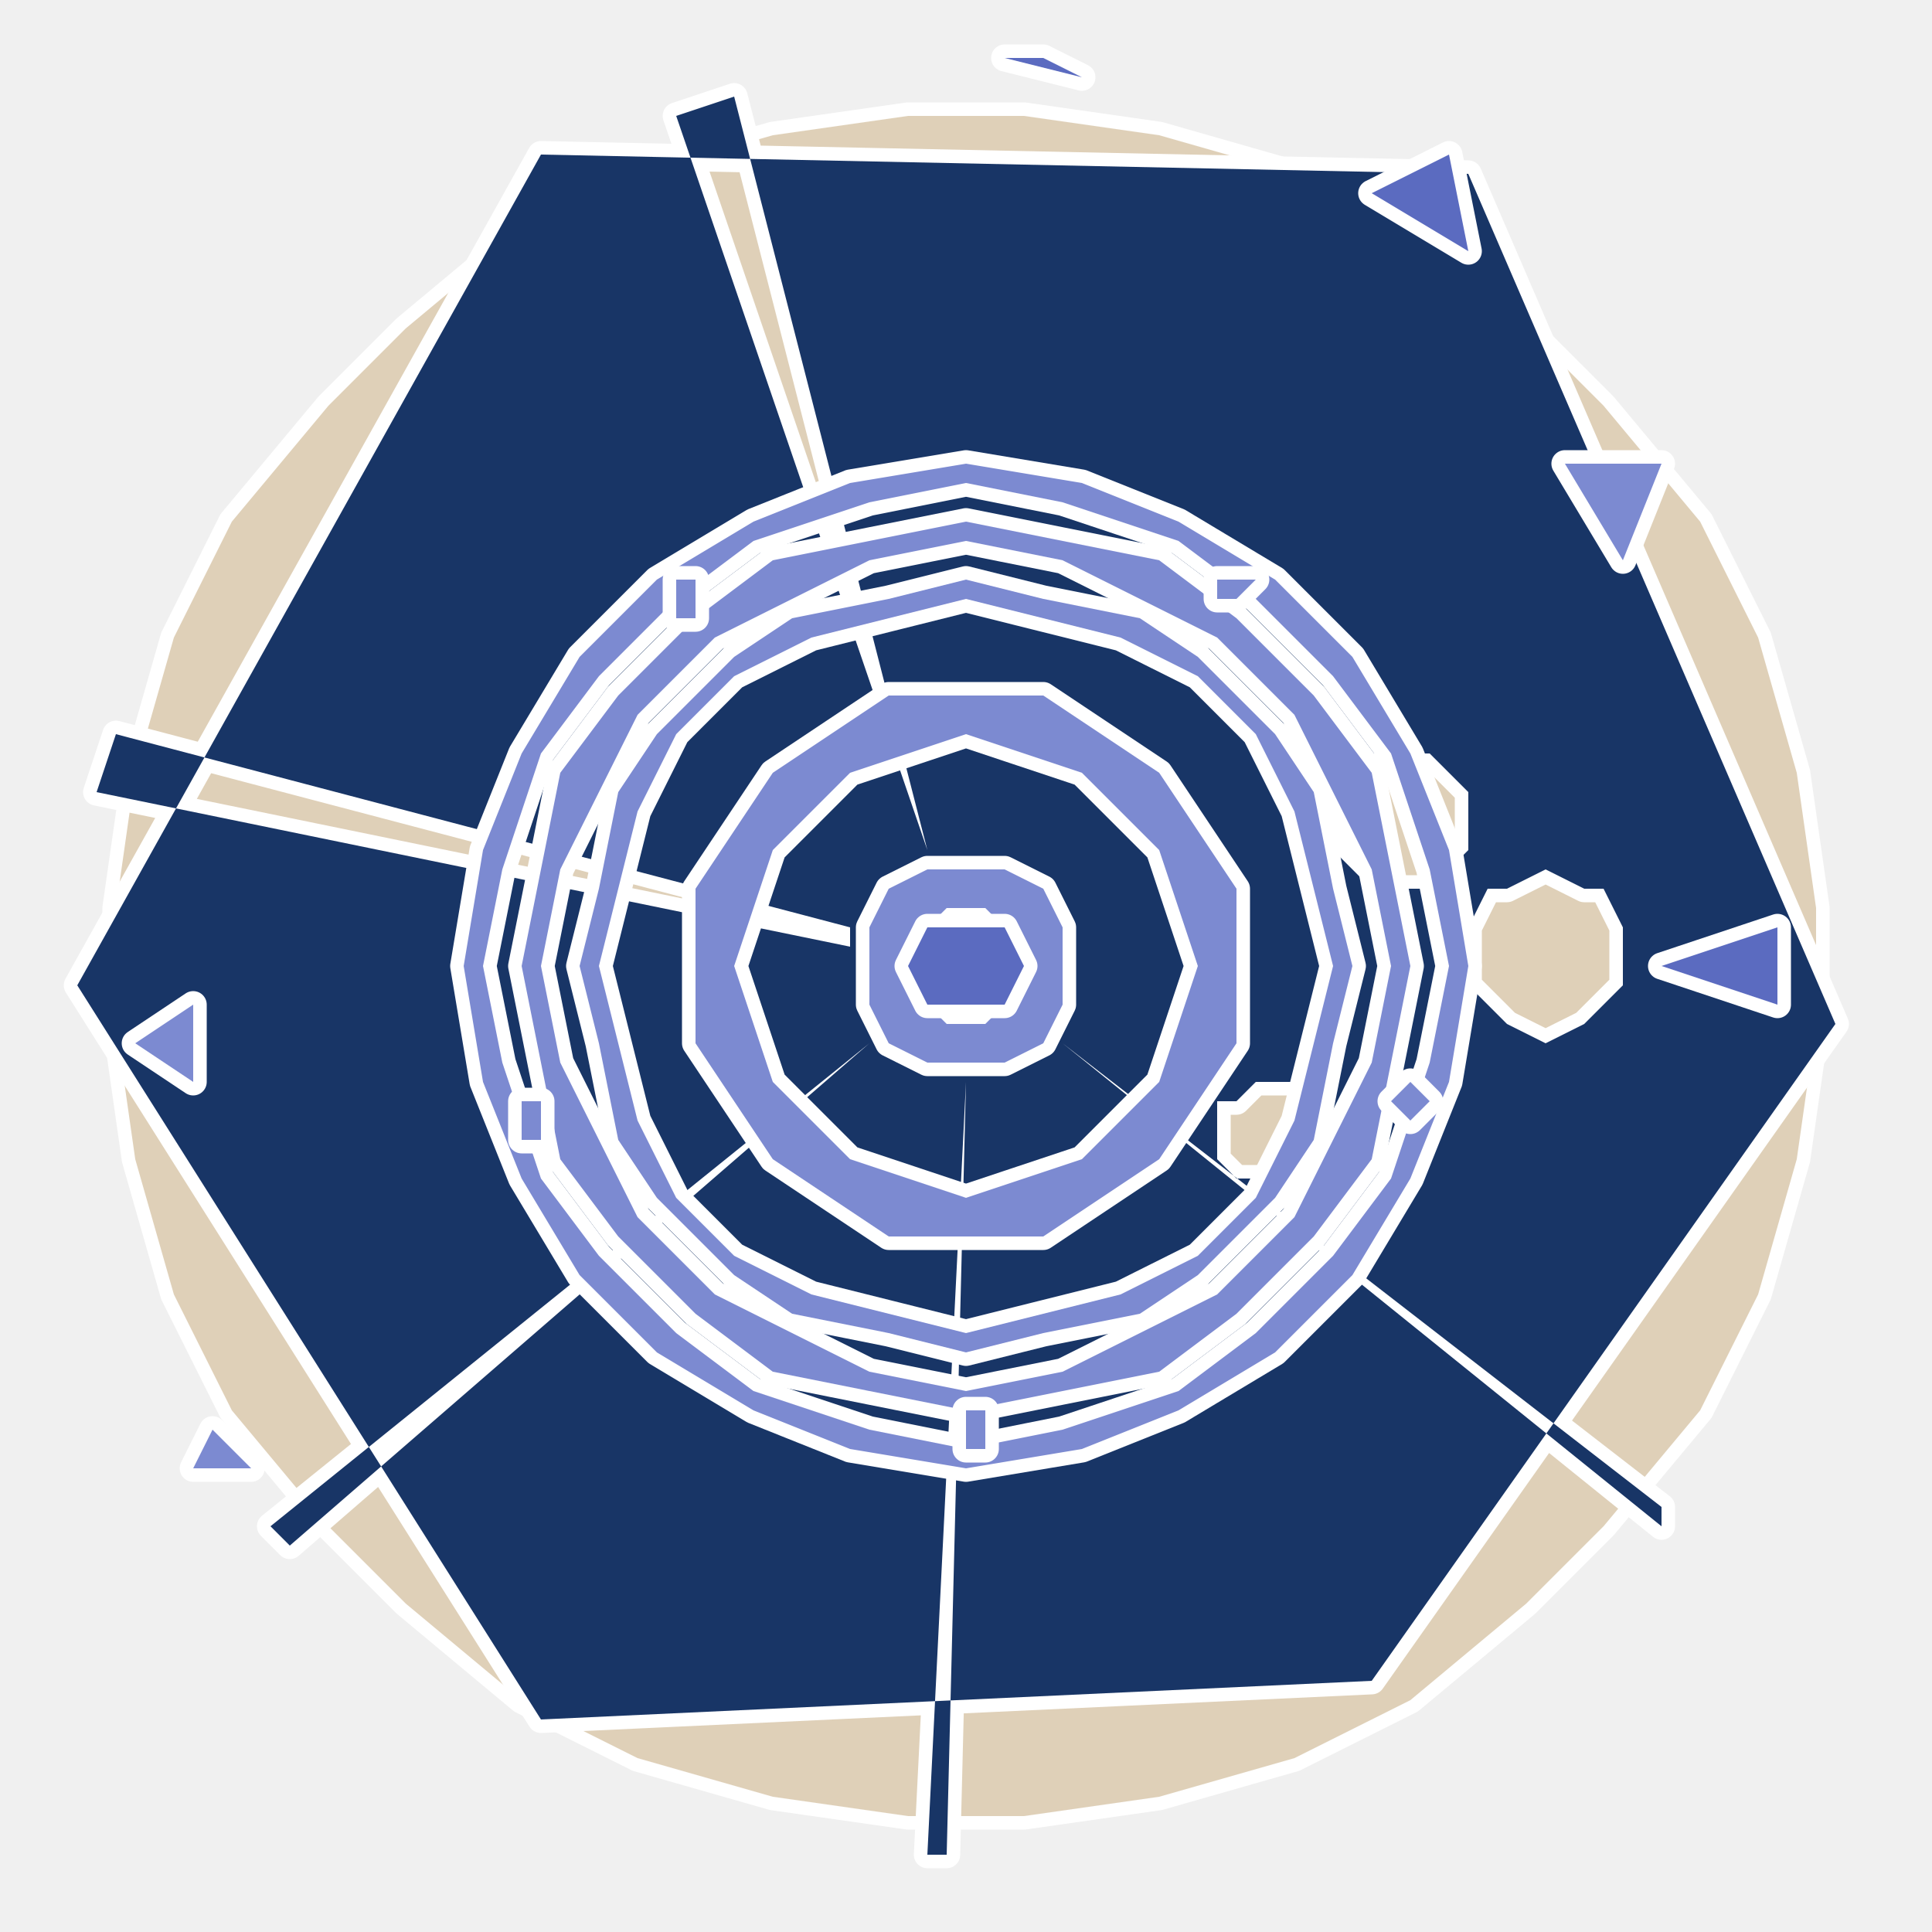
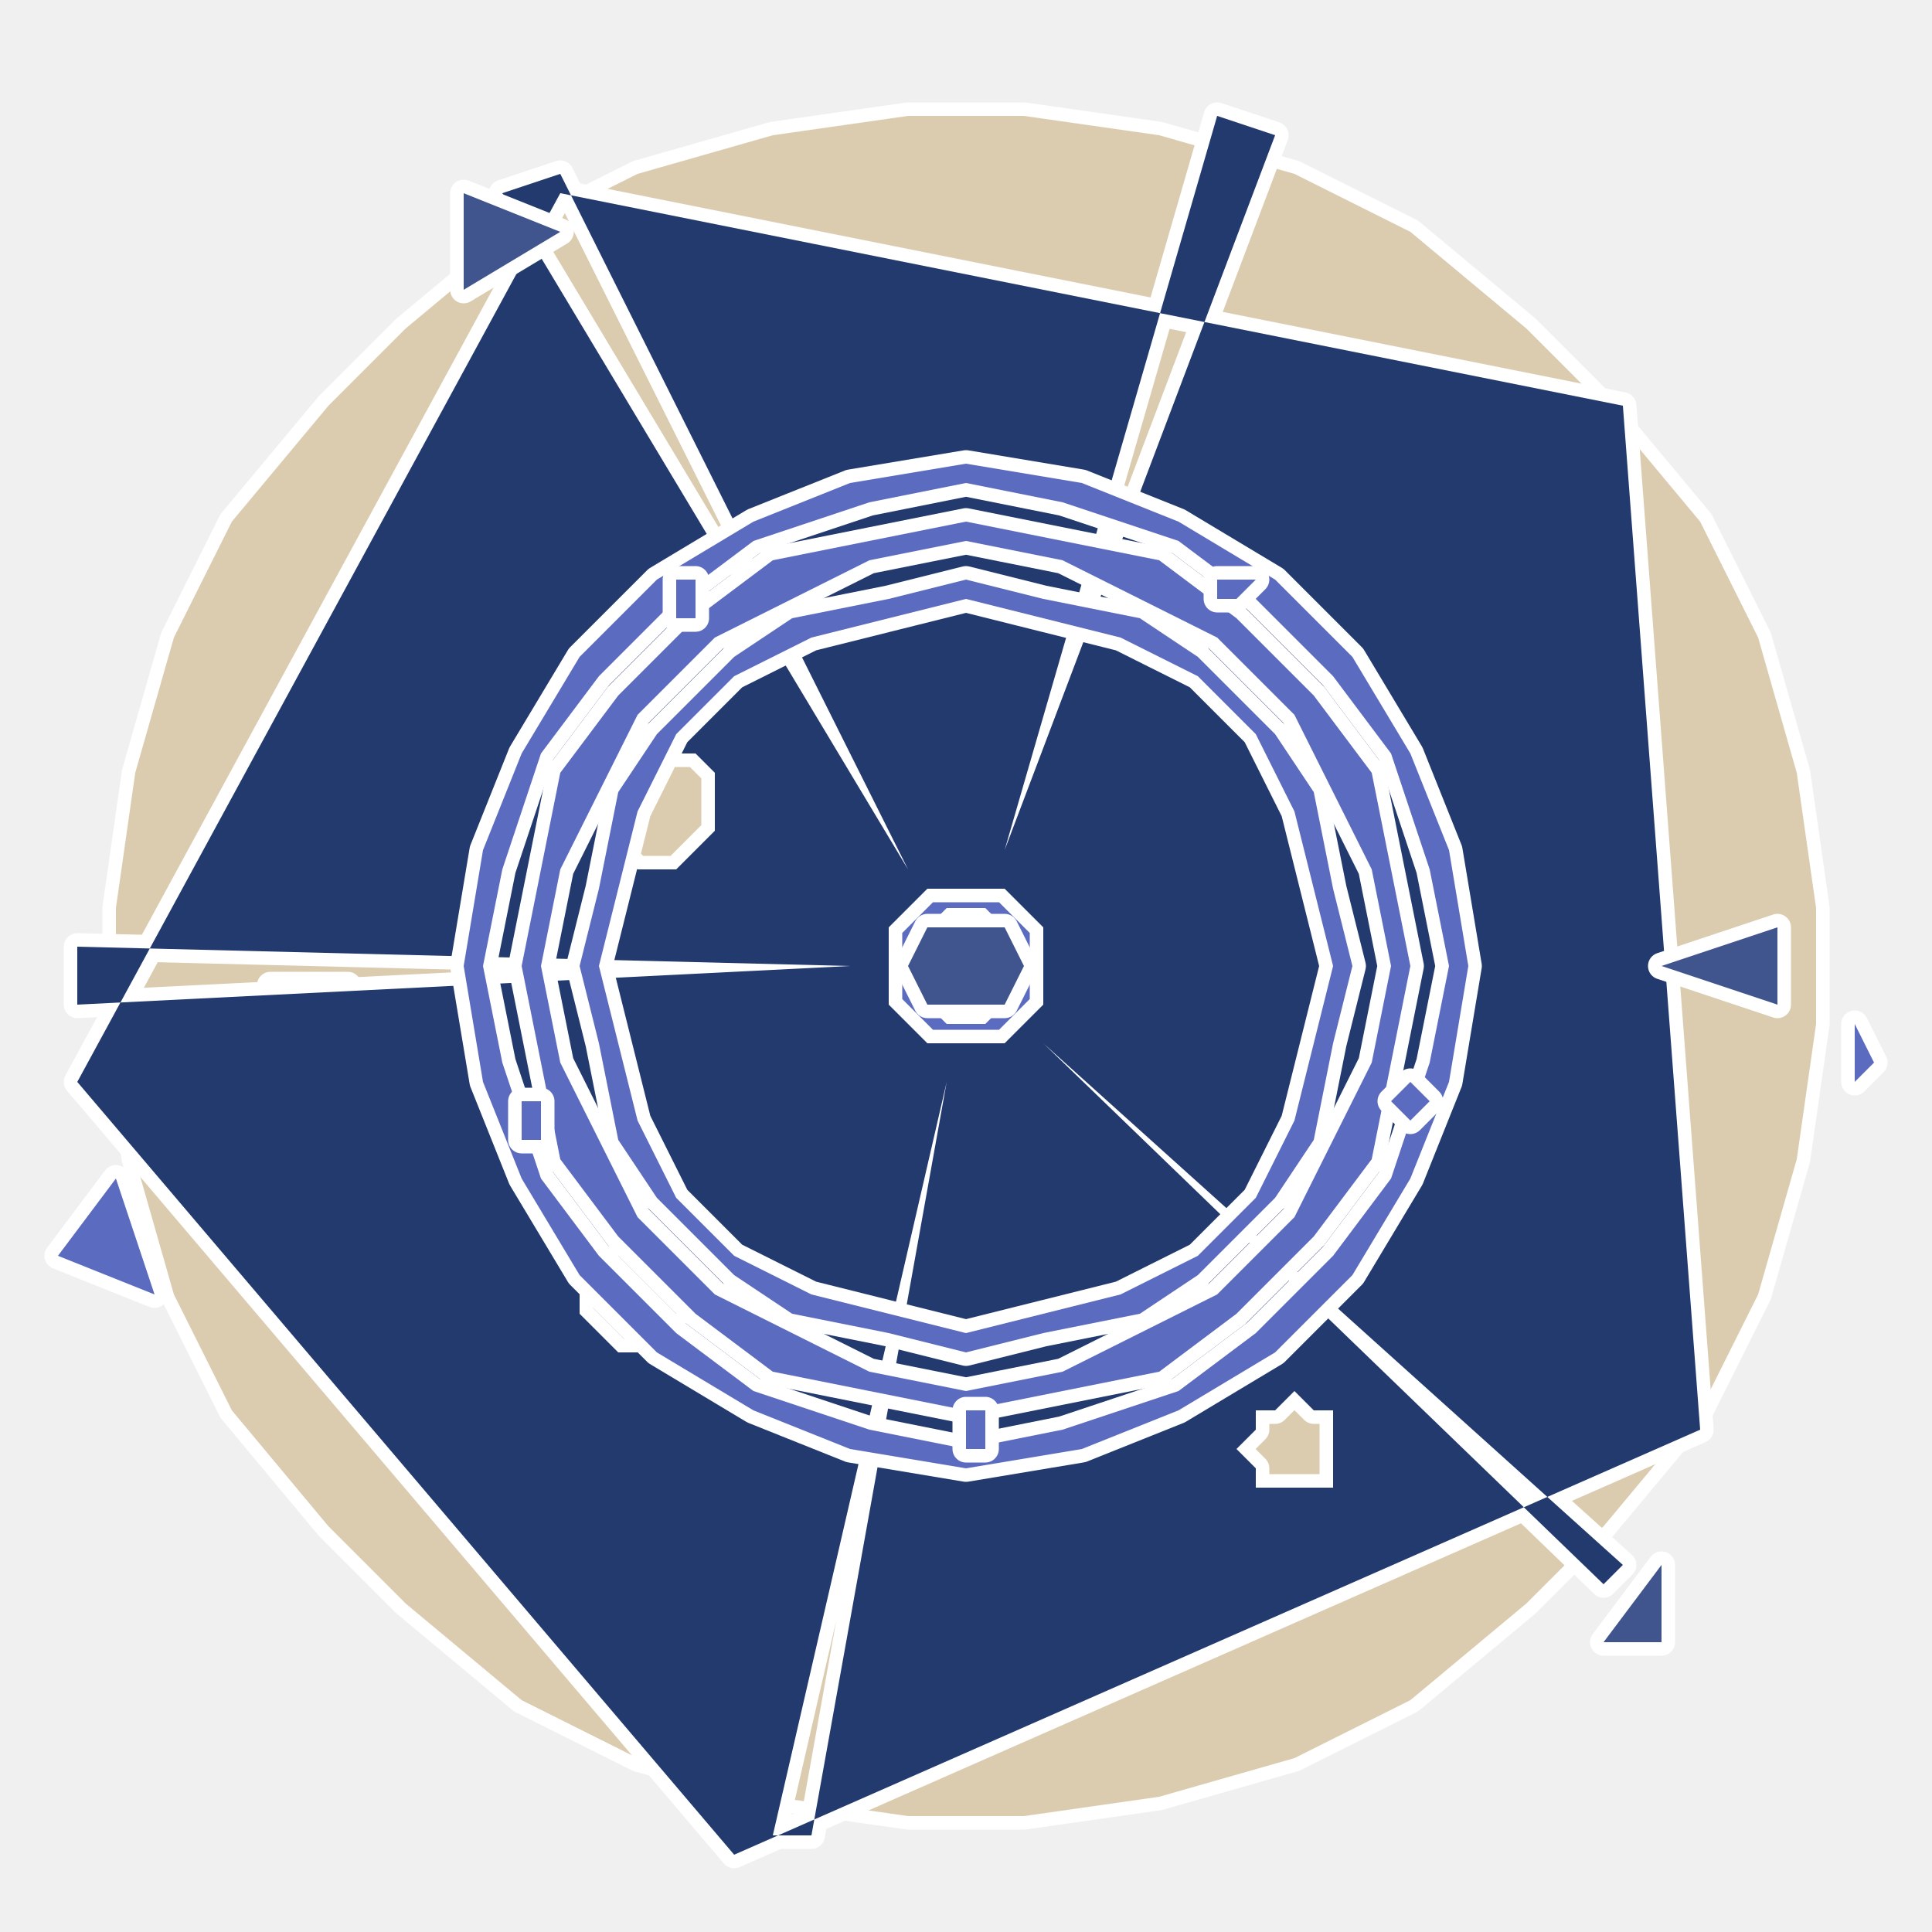
<svg xmlns="http://www.w3.org/2000/svg" viewBox="0 0 100 100" role="img" aria-label="@playform/hook-dsh-doc-suggester - spike-star">
  <style>
		@media (prefers-reduced-motion: no-preference) {
			.hook-dsh-doc-suggester-scene * { transform-box: view-box; transform-origin: 50% 50%; }
- 		.hook-dsh-doc-suggester-counter { animation: hook-dsh-doc-suggester-counter 23s linear -4s infinite; }
+ 		.hook-dsh-doc-suggester-counter { animation: hook-dsh-doc-suggester-counter 25s linear -7s infinite; }
		@keyframes hook-dsh-doc-suggester-counter { to { transform: rotate(-360deg); } }
- 		.hook-dsh-doc-suggester-breathe { animation: hook-dsh-doc-suggester-breathe 8s ease-in-out -4s infinite; }
+ 		.hook-dsh-doc-suggester-breathe { animation: hook-dsh-doc-suggester-breathe 8s ease-in-out -7s infinite; }
		@keyframes hook-dsh-doc-suggester-breathe { 50% { transform: scale(1.06); opacity: 0.85; } }
- 		.hook-dsh-doc-suggester-fire { animation: hook-dsh-doc-suggester-fire 2.8s ease-in-out infinite; }
+ 		.hook-dsh-doc-suggester-fire { animation: hook-dsh-doc-suggester-fire 2.9s ease-in-out infinite; }
		@keyframes hook-dsh-doc-suggester-fire { 0%, 100% { opacity: 0.35; } 50% { opacity: 1; } }
- 		.hook-dsh-doc-suggester-twinkle { animation: hook-dsh-doc-suggester-twinkle 8s ease-in-out -4s infinite; }
+ 		.hook-dsh-doc-suggester-twinkle { animation: hook-dsh-doc-suggester-twinkle 11s ease-in-out -7s infinite; }
		@keyframes hook-dsh-doc-suggester-twinkle { 0%, 100% { transform: scale(0.94); opacity: 0.4; } 50% { transform: scale(1.06); opacity: 1; } }
		}
	</style>
  <defs>
    <path id="hook-dsh-doc-suggester-0" d="M91,67 L88,73 L83,79 L79,83 L73,88 L67,91 L60,93 L53,94 L47,94 L40,93 L33,91 L27,88 L21,83 L17,79 L12,73 L9,67 L7,60 L6,53 L6,47 L7,40 L9,33 L12,27 L17,21 L21,17 L27,12 L33,9 L40,7 L47,6 L53,6 L60,7 L67,9 L73,12 L79,17 L83,21 L88,27 L91,33 L93,40 L94,47 L94,53 L93,60 Z" />
-     <path id="hook-dsh-doc-suggester-1" d="M34,79 L34,81 L32,81 L30,81 L30,79 L30,77 L32,76 L34,77 Z" />
-     <path id="hook-dsh-doc-suggester-2" d="M74,76 L73,78 L71,79 L70,78 L69,76 L70,75 L71,74 L73,75 Z" />
-     <path id="hook-dsh-doc-suggester-3" d="M61,83 L60,85 L59,85 L57,85 L56,83 L57,81 L59,80 L60,81 Z" />
-     <path id="hook-dsh-doc-suggester-4" d="M95,53 L71,87 L28,89 L4,51 L28,8 L76,9 Z M55,54 L86,78 L86,79 L55,54 Z M69,59 L68,60 L68,61 L67,61 L66,61 L65,61 L64,61 L63,60 L63,59 L63,57 L64,57 L65,56 L66,56 L67,56 L68,57 L68,57 Z M50,56 L49,96 L48,96 L50,56 Z M45,54 L15,80 L14,79 L45,54 Z M76,42 L76,44 L75,45 L74,46 L73,46 L71,46 L70,45 L69,44 L69,42 L69,41 L70,40 L71,39 L73,39 L74,39 L75,40 L76,41 Z M44,49 L5,41 L6,38 L44,48 Z M48,44 L35,6 L38,5 L48,44 Z M84,49 L84,51 L83,52 L82,53 L80,54 L78,53 L77,52 L76,51 L76,49 L76,48 L77,46 L78,46 L80,45 L82,46 L83,46 L84,48 Z M54,50 L54,52 L53,53 L52,54 L50,54 L48,54 L47,53 L46,52 L46,50 L46,48 L47,47 L48,46 L50,46 L52,46 L53,47 L54,48 Z" />
-     <path id="hook-dsh-doc-suggester-5" d="M64,50 L64,54 L62,57 L60,60 L57,62 L54,64 L50,64 L46,64 L43,62 L40,60 L38,57 L36,54 L36,50 L36,46 L38,43 L40,40 L43,38 L46,36 L50,36 L54,36 L57,38 L60,40 L62,43 L64,46 Z M62,50 L61,53 L60,56 L58,58 L56,60 L53,61 L50,62 L47,61 L44,60 L42,58 L40,56 L39,53 L38,50 L39,47 L40,44 L42,42 L44,40 L47,39 L50,38 L53,39 L56,40 L58,42 L60,44 L61,47 Z" />
-     <path id="hook-dsh-doc-suggester-6" d="M55,50 L55,52 L54,54 L52,55 L50,55 L48,55 L46,54 L45,52 L45,50 L45,48 L46,46 L48,45 L50,45 L52,45 L54,46 L55,48 Z M53,50 L53,51 L52,52 L51,53 L50,53 L49,53 L48,52 L47,51 L47,50 L47,49 L48,48 L49,47 L50,47 L51,47 L52,48 L53,49 Z" />
-     <path id="hook-dsh-doc-suggester-7" d="M92,48 L86,50 L92,52 Z" />
-     <path id="hook-dsh-doc-suggester-8" d="M70,50 L69,54 L68,59 L66,62 L62,66 L59,68 L54,69 L50,70 L46,69 L41,68 L38,66 L34,62 L32,59 L31,54 L30,50 L31,46 L32,41 L34,38 L38,34 L41,32 L46,31 L50,30 L54,31 L59,32 L62,34 L66,38 L68,41 L69,46 Z M69,50 L68,54 L67,58 L65,62 L62,65 L58,67 L54,68 L50,69 L46,68 L42,67 L38,65 L35,62 L33,58 L32,54 L31,50 L32,46 L33,42 L35,38 L38,35 L42,33 L46,32 L50,31 L54,32 L58,33 L62,35 L65,38 L67,42 L68,46 Z" />
-     <path id="hook-dsh-doc-suggester-9" d="M73,50 L72,55 L71,60 L68,64 L64,68 L60,71 L55,72 L50,73 L45,72 L40,71 L36,68 L32,64 L29,60 L28,55 L27,50 L28,45 L29,40 L32,36 L36,32 L40,29 L45,28 L50,27 L55,28 L60,29 L64,32 L68,36 L71,40 L72,45 Z M72,50 L71,55 L69,59 L67,63 L63,67 L59,69 L55,71 L50,72 L45,71 L41,69 L37,67 L33,63 L31,59 L29,55 L28,50 L29,45 L31,41 L33,37 L37,33 L41,31 L45,29 L50,28 L55,29 L59,31 L63,33 L67,37 L69,41 L71,45 Z" />
-     <path id="hook-dsh-doc-suggester-10" d="M76,50 L75,56 L73,61 L70,66 L66,70 L61,73 L56,75 L50,76 L44,75 L39,73 L34,70 L30,66 L27,61 L25,56 L24,50 L25,44 L27,39 L30,34 L34,30 L39,27 L44,25 L50,24 L56,25 L61,27 L66,30 L70,34 L73,39 L75,44 Z M75,50 L74,55 L72,61 L69,65 L65,69 L61,72 L55,74 L50,75 L45,74 L39,72 L35,69 L31,65 L28,61 L26,55 L25,50 L26,45 L28,39 L31,35 L35,31 L39,28 L45,26 L50,25 L55,26 L61,28 L65,31 L69,35 L72,39 L74,45 Z" />
-     <path id="hook-dsh-doc-suggester-11" d="M74,57 L73,58 L73,58 L72,57 L73,56 L73,56 Z" />
-     <path id="hook-dsh-doc-suggester-12" d="M51,74 L51,75 L50,75 L50,74 L50,73 L51,73 Z" />
-     <path id="hook-dsh-doc-suggester-13" d="M28,58 L28,59 L27,59 L27,58 L27,57 L28,57 Z" />
-     <path id="hook-dsh-doc-suggester-14" d="M36,31 L36,32 L35,32 L35,31 L35,30 L36,30 Z" />
-     <path id="hook-dsh-doc-suggester-15" d="M10,56 L7,54 L10,52 Z" />
-     <path id="hook-dsh-doc-suggester-16" d="M65,30 L64,31 L63,31 L63,30 L63,30 L64,30 Z" />
-     <path id="hook-dsh-doc-suggester-17" d="M52,3 L54,3 L56,4 Z" />
-     <path id="hook-dsh-doc-suggester-18" d="M81,24 L86,24 L84,29 Z" />
-     <path id="hook-dsh-doc-suggester-19" d="M71,10 L75,8 L76,13 Z" />
-     <path id="hook-dsh-doc-suggester-20" d="M13,76 L10,76 L11,74 Z" />
-     <path id="hook-dsh-doc-suggester-21" d="M53,50 L52,52 L51,52 L49,52 L48,52 L47,50 L48,48 L49,48 L51,48 L52,48 Z" />
+     <path id="hook-dsh-doc-suggester-1" d="M19,53 L18,55 L16,55 L14,55 L14,53 L14,51 L16,51 L18,51 Z" />
+     <path id="hook-dsh-doc-suggester-2" d="M63,82 L63,84 L61,85 L59,84 L59,82 L59,80 L61,80 L63,80 Z" />
+     <path id="hook-dsh-doc-suggester-3" d="M64,50 L64,54 L62,57 L60,60 L57,62 L54,64 L50,64 L46,64 L43,62 L40,60 L38,57 L36,54 L36,50 L36,46 L38,43 L40,40 L43,38 L46,36 L50,36 L54,36 L57,38 L60,40 L62,43 L64,46 Z M62,50 L61,53 L60,56 L58,58 L56,60 L53,61 L50,62 L47,61 L44,60 L42,58 L40,56 L39,53 L38,50 L39,47 L40,44 L42,42 L44,40 L47,39 L50,38 L53,39 L56,40 L58,42 L60,44 L61,47 Z" />
+     <path id="hook-dsh-doc-suggester-4" d="M55,50 L55,52 L54,54 L52,55 L50,55 L48,55 L46,54 L45,52 L45,50 L45,48 L46,46 L48,45 L50,45 L52,45 L54,46 L55,48 Z M53,50 L53,51 L52,52 L51,53 L50,53 L49,53 L48,52 L47,51 L47,50 L47,49 L48,48 L49,47 L50,47 L51,47 L52,48 L53,49 Z" />
+     <path id="hook-dsh-doc-suggester-5" d="M88,74 L38,96 L4,56 L29,10 L84,21 Z M54,54 L84,81 L83,82 L54,54 Z M37,42 L37,43 L36,44 L35,45 L34,45 L33,45 L32,44 L31,43 L31,42 L31,40 L32,39 L33,39 L34,38 L35,39 L36,39 L37,40 Z M49,56 L42,95 L40,95 L49,56 Z M44,50 L4,52 L4,49 L44,50 Z M36,67 L36,68 L35,69 L34,70 L33,70 L32,70 L31,69 L30,68 L30,67 L30,66 L31,65 L32,64 L33,64 L34,64 L35,65 L36,66 Z M47,45 L26,10 L29,9 L47,45 Z M52,44 L63,6 L66,7 L52,44 Z M69,75 L69,76 L69,77 L68,77 L67,77 L66,77 L65,77 L65,76 L64,75 L65,74 L65,73 L66,73 L67,72 L68,73 L69,73 L69,74 Z M54,50 L54,52 L53,53 L52,54 L50,54 L48,54 L47,53 L46,52 L46,50 L46,48 L47,47 L48,46 L50,46 L52,46 L53,47 L54,48 Z" />
+     <path id="hook-dsh-doc-suggester-6" d="M92,48 L86,50 L92,52 Z" />
+     <path id="hook-dsh-doc-suggester-7" d="M70,50 L69,54 L68,59 L66,62 L62,66 L59,68 L54,69 L50,70 L46,69 L41,68 L38,66 L34,62 L32,59 L31,54 L30,50 L31,46 L32,41 L34,38 L38,34 L41,32 L46,31 L50,30 L54,31 L59,32 L62,34 L66,38 L68,41 L69,46 Z M69,50 L68,54 L67,58 L65,62 L62,65 L58,67 L54,68 L50,69 L46,68 L42,67 L38,65 L35,62 L33,58 L32,54 L31,50 L32,46 L33,42 L35,38 L38,35 L42,33 L46,32 L50,31 L54,32 L58,33 L62,35 L65,38 L67,42 L68,46 Z" />
+     <path id="hook-dsh-doc-suggester-8" d="M73,50 L72,55 L71,60 L68,64 L64,68 L60,71 L55,72 L50,73 L45,72 L40,71 L36,68 L32,64 L29,60 L28,55 L27,50 L28,45 L29,40 L32,36 L36,32 L40,29 L45,28 L50,27 L55,28 L60,29 L64,32 L68,36 L71,40 L72,45 Z M72,50 L71,55 L69,59 L67,63 L63,67 L59,69 L55,71 L50,72 L45,71 L41,69 L37,67 L33,63 L31,59 L29,55 L28,50 L29,45 L31,41 L33,37 L37,33 L41,31 L45,29 L50,28 L55,29 L59,31 L63,33 L67,37 L69,41 L71,45 Z" />
+     <path id="hook-dsh-doc-suggester-9" d="M76,50 L75,56 L73,61 L70,66 L66,70 L61,73 L56,75 L50,76 L44,75 L39,73 L34,70 L30,66 L27,61 L25,56 L24,50 L25,44 L27,39 L30,34 L34,30 L39,27 L44,25 L50,24 L56,25 L61,27 L66,30 L70,34 L73,39 L75,44 Z M75,50 L74,55 L72,61 L69,65 L65,69 L61,72 L55,74 L50,75 L45,74 L39,72 L35,69 L31,65 L28,61 L26,55 L25,50 L26,45 L28,39 L31,35 L35,31 L39,28 L45,26 L50,25 L55,26 L61,28 L65,31 L69,35 L72,39 L74,45 Z" />
+     <path id="hook-dsh-doc-suggester-10" d="M74,57 L73,58 L73,58 L72,57 L73,56 L73,56 Z" />
+     <path id="hook-dsh-doc-suggester-11" d="M51,74 L51,75 L50,75 L50,74 L50,73 L51,73 Z" />
+     <path id="hook-dsh-doc-suggester-12" d="M28,58 L28,59 L27,59 L27,58 L27,57 L28,57 Z" />
+     <path id="hook-dsh-doc-suggester-13" d="M36,31 L36,32 L35,32 L35,31 L35,30 L36,30 Z" />
+     <path id="hook-dsh-doc-suggester-14" d="M65,30 L64,31 L63,31 L63,30 L63,30 L64,30 Z" />
+     <path id="hook-dsh-doc-suggester-15" d="M96,53 L97,55 L96,56 Z" />
+     <path id="hook-dsh-doc-suggester-16" d="M86,81 L86,85 L83,85 Z" />
+     <path id="hook-dsh-doc-suggester-17" d="M8,67 L3,65 L6,61 Z" />
+     <path id="hook-dsh-doc-suggester-18" d="M24,15 L24,10 L29,12 Z" />
+     <path id="hook-dsh-doc-suggester-19" d="M53,50 L52,52 L51,52 L49,52 L48,52 L47,50 L48,48 L49,48 L51,48 L52,48 Z" />
  </defs>
  <g class="hook-dsh-doc-suggester-scene">
-     <g fill="#DFD0B8" fill-opacity="1" fill-rule="evenodd" stroke="#ffffff" stroke-width="1.4" stroke-linejoin="round" paint-order="stroke fill">
+     <g fill="#DBCCB0" fill-opacity="1" fill-rule="evenodd" stroke="#ffffff" stroke-width="1.4" stroke-linejoin="round" paint-order="stroke fill">
      <use class="hook-dsh-doc-suggester-breathe" href="#hook-dsh-doc-suggester-0" />
    </g>
-     <g fill="#7C8AD1" fill-opacity="1" fill-rule="evenodd" stroke="#ffffff" stroke-width="1.4" stroke-linejoin="round" paint-order="stroke fill">
-       <use class="hook-dsh-doc-suggester-fire" style="animation-delay:-4.00s" href="#hook-dsh-doc-suggester-1" />
-       <use class="hook-dsh-doc-suggester-fire" style="animation-delay:-4.18s" href="#hook-dsh-doc-suggester-2" />
-       <use class="hook-dsh-doc-suggester-fire" style="animation-delay:-4.36s" href="#hook-dsh-doc-suggester-3" />
+     <g fill="#5B6BC0" fill-opacity="1" fill-rule="evenodd" stroke="#ffffff" stroke-width="1.4" stroke-linejoin="round" paint-order="stroke fill">
+       <use class="hook-dsh-doc-suggester-fire" style="animation-delay:-7.00s" href="#hook-dsh-doc-suggester-1" />
+       <use class="hook-dsh-doc-suggester-fire" style="animation-delay:-7.18s" href="#hook-dsh-doc-suggester-2" />
+       <use class="hook-dsh-doc-suggester-breathe" href="#hook-dsh-doc-suggester-3" />
+       <use class="hook-dsh-doc-suggester-breathe" href="#hook-dsh-doc-suggester-4" />
    </g>
-     <g fill="#183566" fill-opacity="1" fill-rule="evenodd" stroke="#ffffff" stroke-width="1.4" stroke-linejoin="round" paint-order="stroke fill">
-       <use href="#hook-dsh-doc-suggester-4" />
+     <g fill="#223A6E" fill-opacity="1" fill-rule="evenodd" stroke="#ffffff" stroke-width="1.4" stroke-linejoin="round" paint-order="stroke fill">
+       <use href="#hook-dsh-doc-suggester-5" />
    </g>
-     <g fill="#7C8AD1" fill-opacity="1" fill-rule="evenodd" stroke="#ffffff" stroke-width="1.4" stroke-linejoin="round" paint-order="stroke fill">
-       <use class="hook-dsh-doc-suggester-breathe" href="#hook-dsh-doc-suggester-5" />
-       <use class="hook-dsh-doc-suggester-breathe" href="#hook-dsh-doc-suggester-6" />
+     <g fill="#40548D" fill-opacity="1" fill-rule="evenodd" stroke="#ffffff" stroke-width="1.4" stroke-linejoin="round" paint-order="stroke fill">
+       <use class="hook-dsh-doc-suggester-fire" style="animation-delay:-7.36s" href="#hook-dsh-doc-suggester-6" />
    </g>
    <g fill="#5B6BC0" fill-opacity="1" fill-rule="evenodd" stroke="#ffffff" stroke-width="1.4" stroke-linejoin="round" paint-order="stroke fill">
-       <use class="hook-dsh-doc-suggester-fire" style="animation-delay:-4.54s" href="#hook-dsh-doc-suggester-7" />
-     </g>
-     <g fill="#7C8AD1" fill-opacity="1" fill-rule="evenodd" stroke="#ffffff" stroke-width="1.4" stroke-linejoin="round" paint-order="stroke fill">
+       <use class="hook-dsh-doc-suggester-breathe" href="#hook-dsh-doc-suggester-7" />
      <use class="hook-dsh-doc-suggester-breathe" href="#hook-dsh-doc-suggester-8" />
      <use class="hook-dsh-doc-suggester-breathe" href="#hook-dsh-doc-suggester-9" />
-       <use class="hook-dsh-doc-suggester-breathe" href="#hook-dsh-doc-suggester-10" />
+       <use class="hook-dsh-doc-suggester-counter" href="#hook-dsh-doc-suggester-10" />
      <use class="hook-dsh-doc-suggester-counter" href="#hook-dsh-doc-suggester-11" />
      <use class="hook-dsh-doc-suggester-counter" href="#hook-dsh-doc-suggester-12" />
      <use class="hook-dsh-doc-suggester-counter" href="#hook-dsh-doc-suggester-13" />
      <use class="hook-dsh-doc-suggester-counter" href="#hook-dsh-doc-suggester-14" />
      <use class="hook-dsh-doc-suggester-twinkle" href="#hook-dsh-doc-suggester-15" />
-       <use class="hook-dsh-doc-suggester-counter" href="#hook-dsh-doc-suggester-16" />
+     </g>
+     <g fill="#40548D" fill-opacity="1" fill-rule="evenodd" stroke="#ffffff" stroke-width="1.4" stroke-linejoin="round" paint-order="stroke fill">
+       <use class="hook-dsh-doc-suggester-twinkle" href="#hook-dsh-doc-suggester-16" />
    </g>
    <g fill="#5B6BC0" fill-opacity="1" fill-rule="evenodd" stroke="#ffffff" stroke-width="1.4" stroke-linejoin="round" paint-order="stroke fill">
      <use class="hook-dsh-doc-suggester-twinkle" href="#hook-dsh-doc-suggester-17" />
    </g>
-     <g fill="#7C8AD1" fill-opacity="1" fill-rule="evenodd" stroke="#ffffff" stroke-width="1.4" stroke-linejoin="round" paint-order="stroke fill">
+     <g fill="#40548D" fill-opacity="1" fill-rule="evenodd" stroke="#ffffff" stroke-width="1.4" stroke-linejoin="round" paint-order="stroke fill">
      <use class="hook-dsh-doc-suggester-twinkle" href="#hook-dsh-doc-suggester-18" />
-     </g>
-     <g fill="#5B6BC0" fill-opacity="1" fill-rule="evenodd" stroke="#ffffff" stroke-width="1.4" stroke-linejoin="round" paint-order="stroke fill">
-       <use class="hook-dsh-doc-suggester-twinkle" href="#hook-dsh-doc-suggester-19" />
-     </g>
-     <g fill="#7C8AD1" fill-opacity="1" fill-rule="evenodd" stroke="#ffffff" stroke-width="1.4" stroke-linejoin="round" paint-order="stroke fill">
-       <use class="hook-dsh-doc-suggester-twinkle" href="#hook-dsh-doc-suggester-20" />
-     </g>
-     <g fill="#5B6BC0" fill-opacity="1" fill-rule="evenodd" stroke="#ffffff" stroke-width="1.4" stroke-linejoin="round" paint-order="stroke fill">
-       <use class="hook-dsh-doc-suggester-breathe" href="#hook-dsh-doc-suggester-21" />
+       <use class="hook-dsh-doc-suggester-breathe" href="#hook-dsh-doc-suggester-19" />
    </g>
  </g>
</svg>
